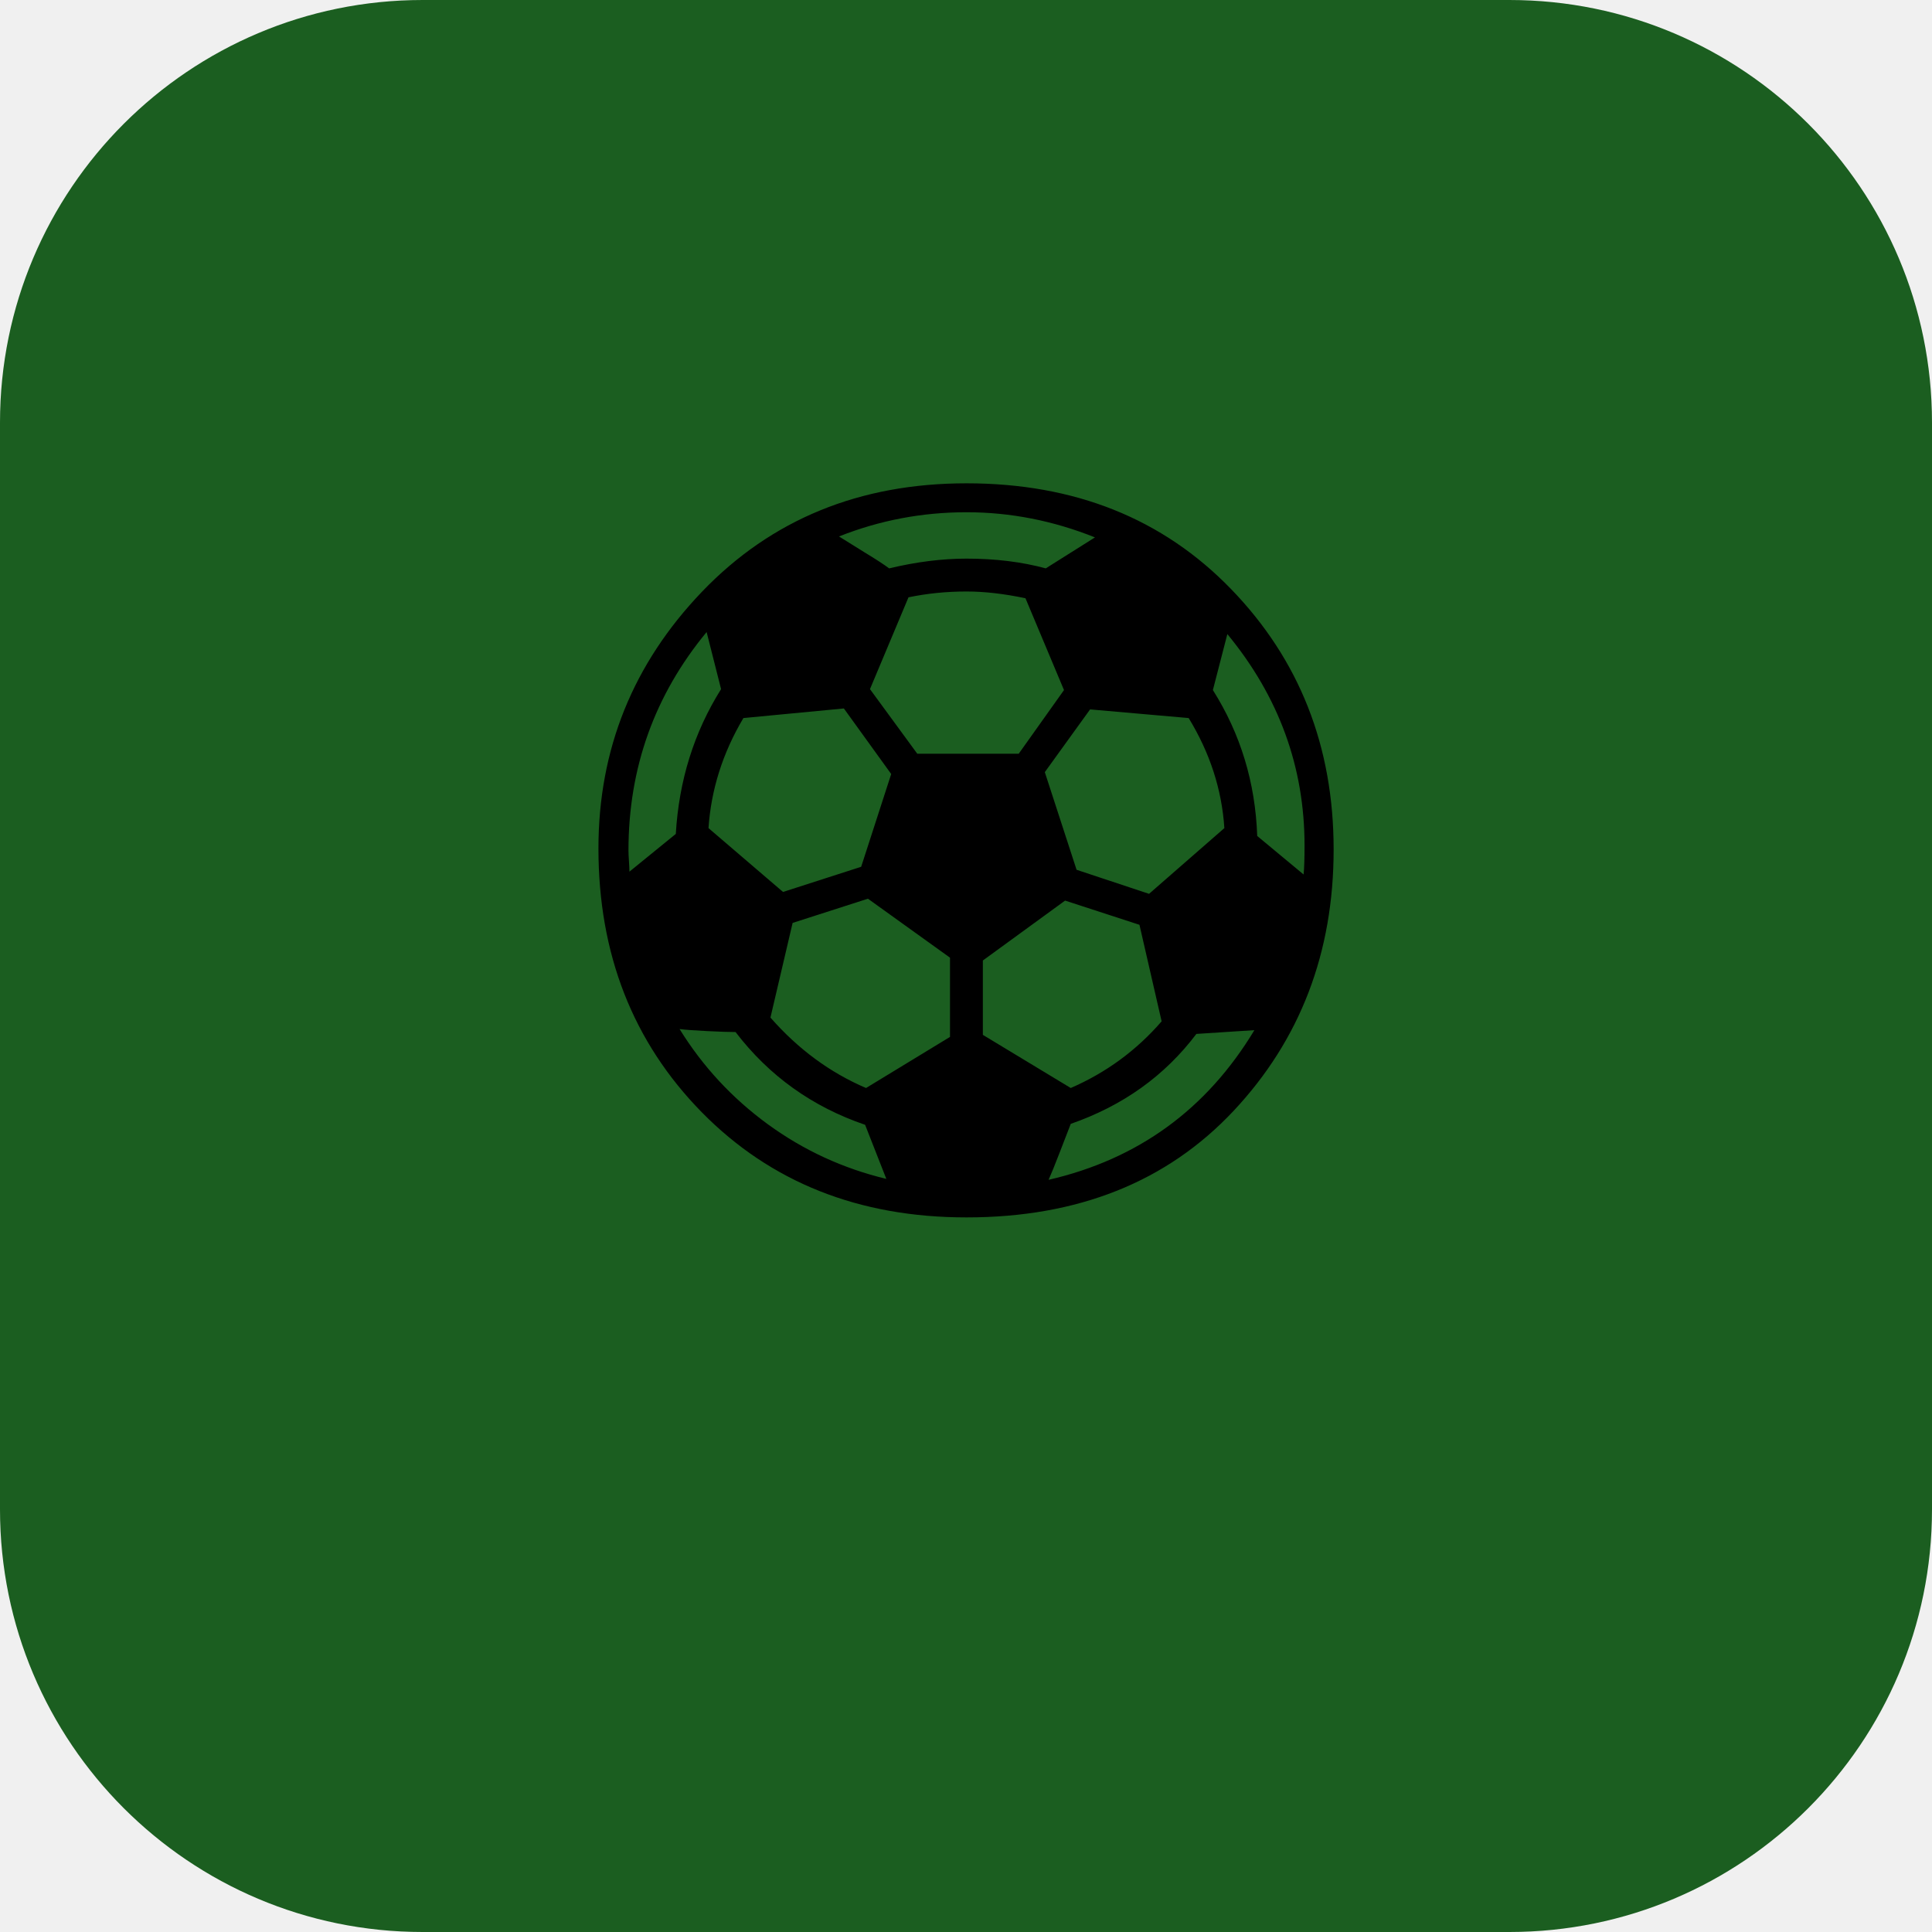
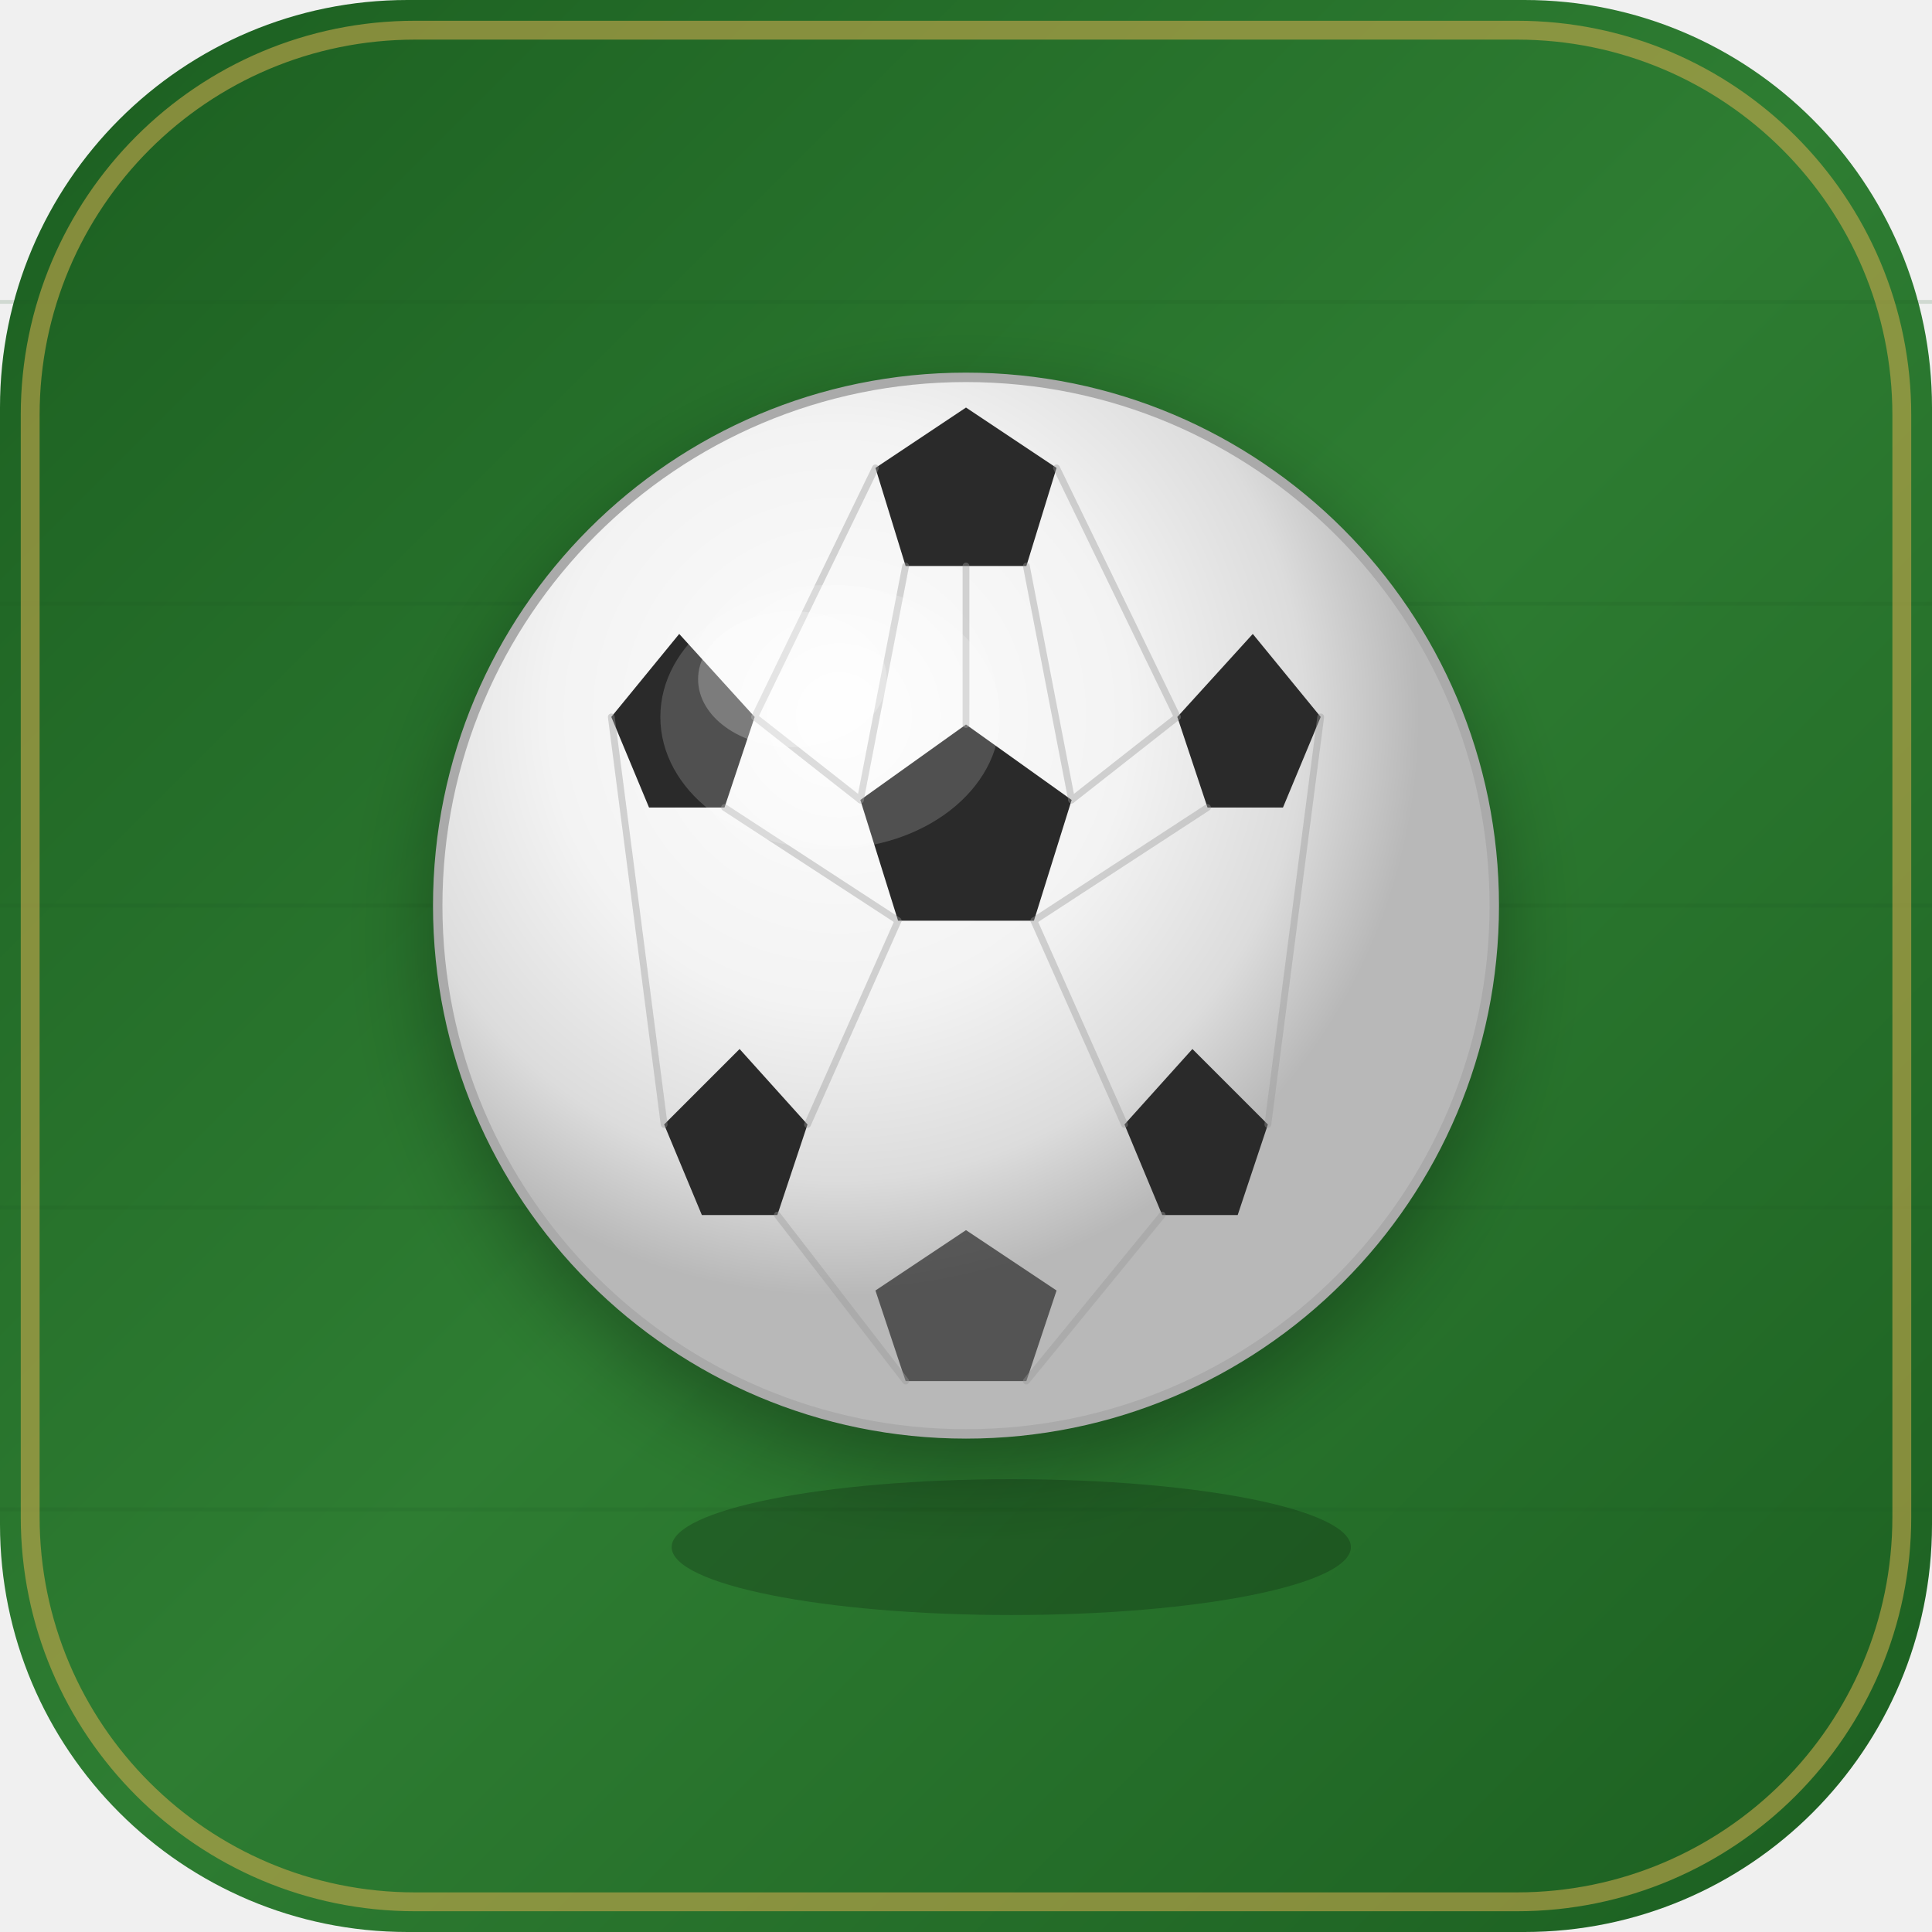
- <svg xmlns="http://www.w3.org/2000/svg" width="192" height="192" viewBox="0 0 192 192">
-   <rect width="192" height="192" rx="42" fill="#1b5e20" />
-   <text x="96" y="116" font-size="96" text-anchor="middle" font-family="sans-serif">⚽</text>
+ <svg xmlns="http://www.w3.org/2000/svg" width="192" height="192" viewBox="0 0 512 512">
+   <defs>
+     <linearGradient id="frameBg2" x1="0" y1="0" x2="1" y2="1">
+       <stop offset="0%" stop-color="#1b5e20" />
+       <stop offset="50%" stop-color="#2e7d32" />
+       <stop offset="100%" stop-color="#1b5e20" />
+     </linearGradient>
+     <radialGradient id="ballGrad2" cx="0.38" cy="0.32" r="0.55">
+       <stop offset="0%" stop-color="#fdfdfd" />
+       <stop offset="50%" stop-color="#f3f3f3" />
+       <stop offset="80%" stop-color="#dcdcdc" />
+       <stop offset="100%" stop-color="#b8b8b8" />
+     </radialGradient>
+     <filter id="ballShadow2">
+       <feDropShadow dx="0" dy="8" stdDeviation="12" flood-color="#000" flood-opacity="0.35" />
+     </filter>
+   </defs>
+   <rect width="512" height="512" rx="108" fill="url(#frameBg2)" />
+   <g stroke="#1a5520" stroke-width="1" opacity="0.15">
+     <line x1="0" y1="80" x2="512" y2="80" />
+     <line x1="0" y1="160" x2="512" y2="160" />
+     <line x1="0" y1="240" x2="512" y2="240" />
+     <line x1="0" y1="320" x2="512" y2="320" />
+     <line x1="0" y1="400" x2="512" y2="400" />
+   </g>
+   <ellipse cx="268" cy="410" rx="90" ry="18" fill="rgba(0,0,0,0.2)" />
+   <circle cx="256" cy="240" r="140" fill="url(#ballGrad2)" filter="url(#ballShadow2)" />
+   <circle cx="256" cy="240" r="140" fill="none" stroke="#aaa" stroke-width="2.5" />
+   <polygon points="256,192 284,212 274,244 238,244 228,212" fill="#2a2a2a" />
+   <polygon points="256,108 280,124 272,150 240,150 232,124" fill="#2a2a2a" />
+   <polygon points="332,168 350,190 340,214 320,214 312,190" fill="#2a2a2a" />
+   <polygon points="180,168 200,190 192,214 172,214 162,190" fill="#2a2a2a" />
+   <polygon points="316,278 336,298 328,322 308,322 298,298" fill="#2a2a2a" />
+   <polygon points="196,278 214,298 206,322 186,322 176,298" fill="#2a2a2a" />
+   <polygon points="256,326 280,342 272,366 240,366 232,342" fill="#2a2a2a" opacity="0.7" />
+   <g fill="none" stroke="#999" stroke-width="1.8" stroke-linecap="round" opacity="0.4">
+     <line x1="256" y1="192" x2="256" y2="150" />
+     <line x1="240" y1="150" x2="228" y2="212" />
+     <line x1="272" y1="150" x2="284" y2="212" />
+     <line x1="284" y1="212" x2="312" y2="190" />
+     <line x1="274" y1="244" x2="320" y2="214" />
+     <line x1="228" y1="212" x2="200" y2="190" />
+     <line x1="238" y1="244" x2="192" y2="214" />
+     <line x1="274" y1="244" x2="298" y2="298" />
+     <line x1="238" y1="244" x2="214" y2="298" />
+     <line x1="206" y1="322" x2="240" y2="366" />
+     <line x1="308" y1="322" x2="272" y2="366" />
+     <line x1="350" y1="190" x2="336" y2="298" />
+     <line x1="162" y1="190" x2="176" y2="298" />
+     <line x1="232" y1="124" x2="200" y2="190" />
+     <line x1="280" y1="124" x2="312" y2="190" />
+   </g>
+   <ellipse cx="220" cy="190" rx="45" ry="35" fill="white" opacity="0.18" />
+   <ellipse cx="210" cy="180" rx="25" ry="18" fill="white" opacity="0.25" />
+   <rect x="8" y="8" width="496" height="496" rx="102" fill="none" stroke="#c9a84c" stroke-width="5" opacity="0.6" />
</svg>
